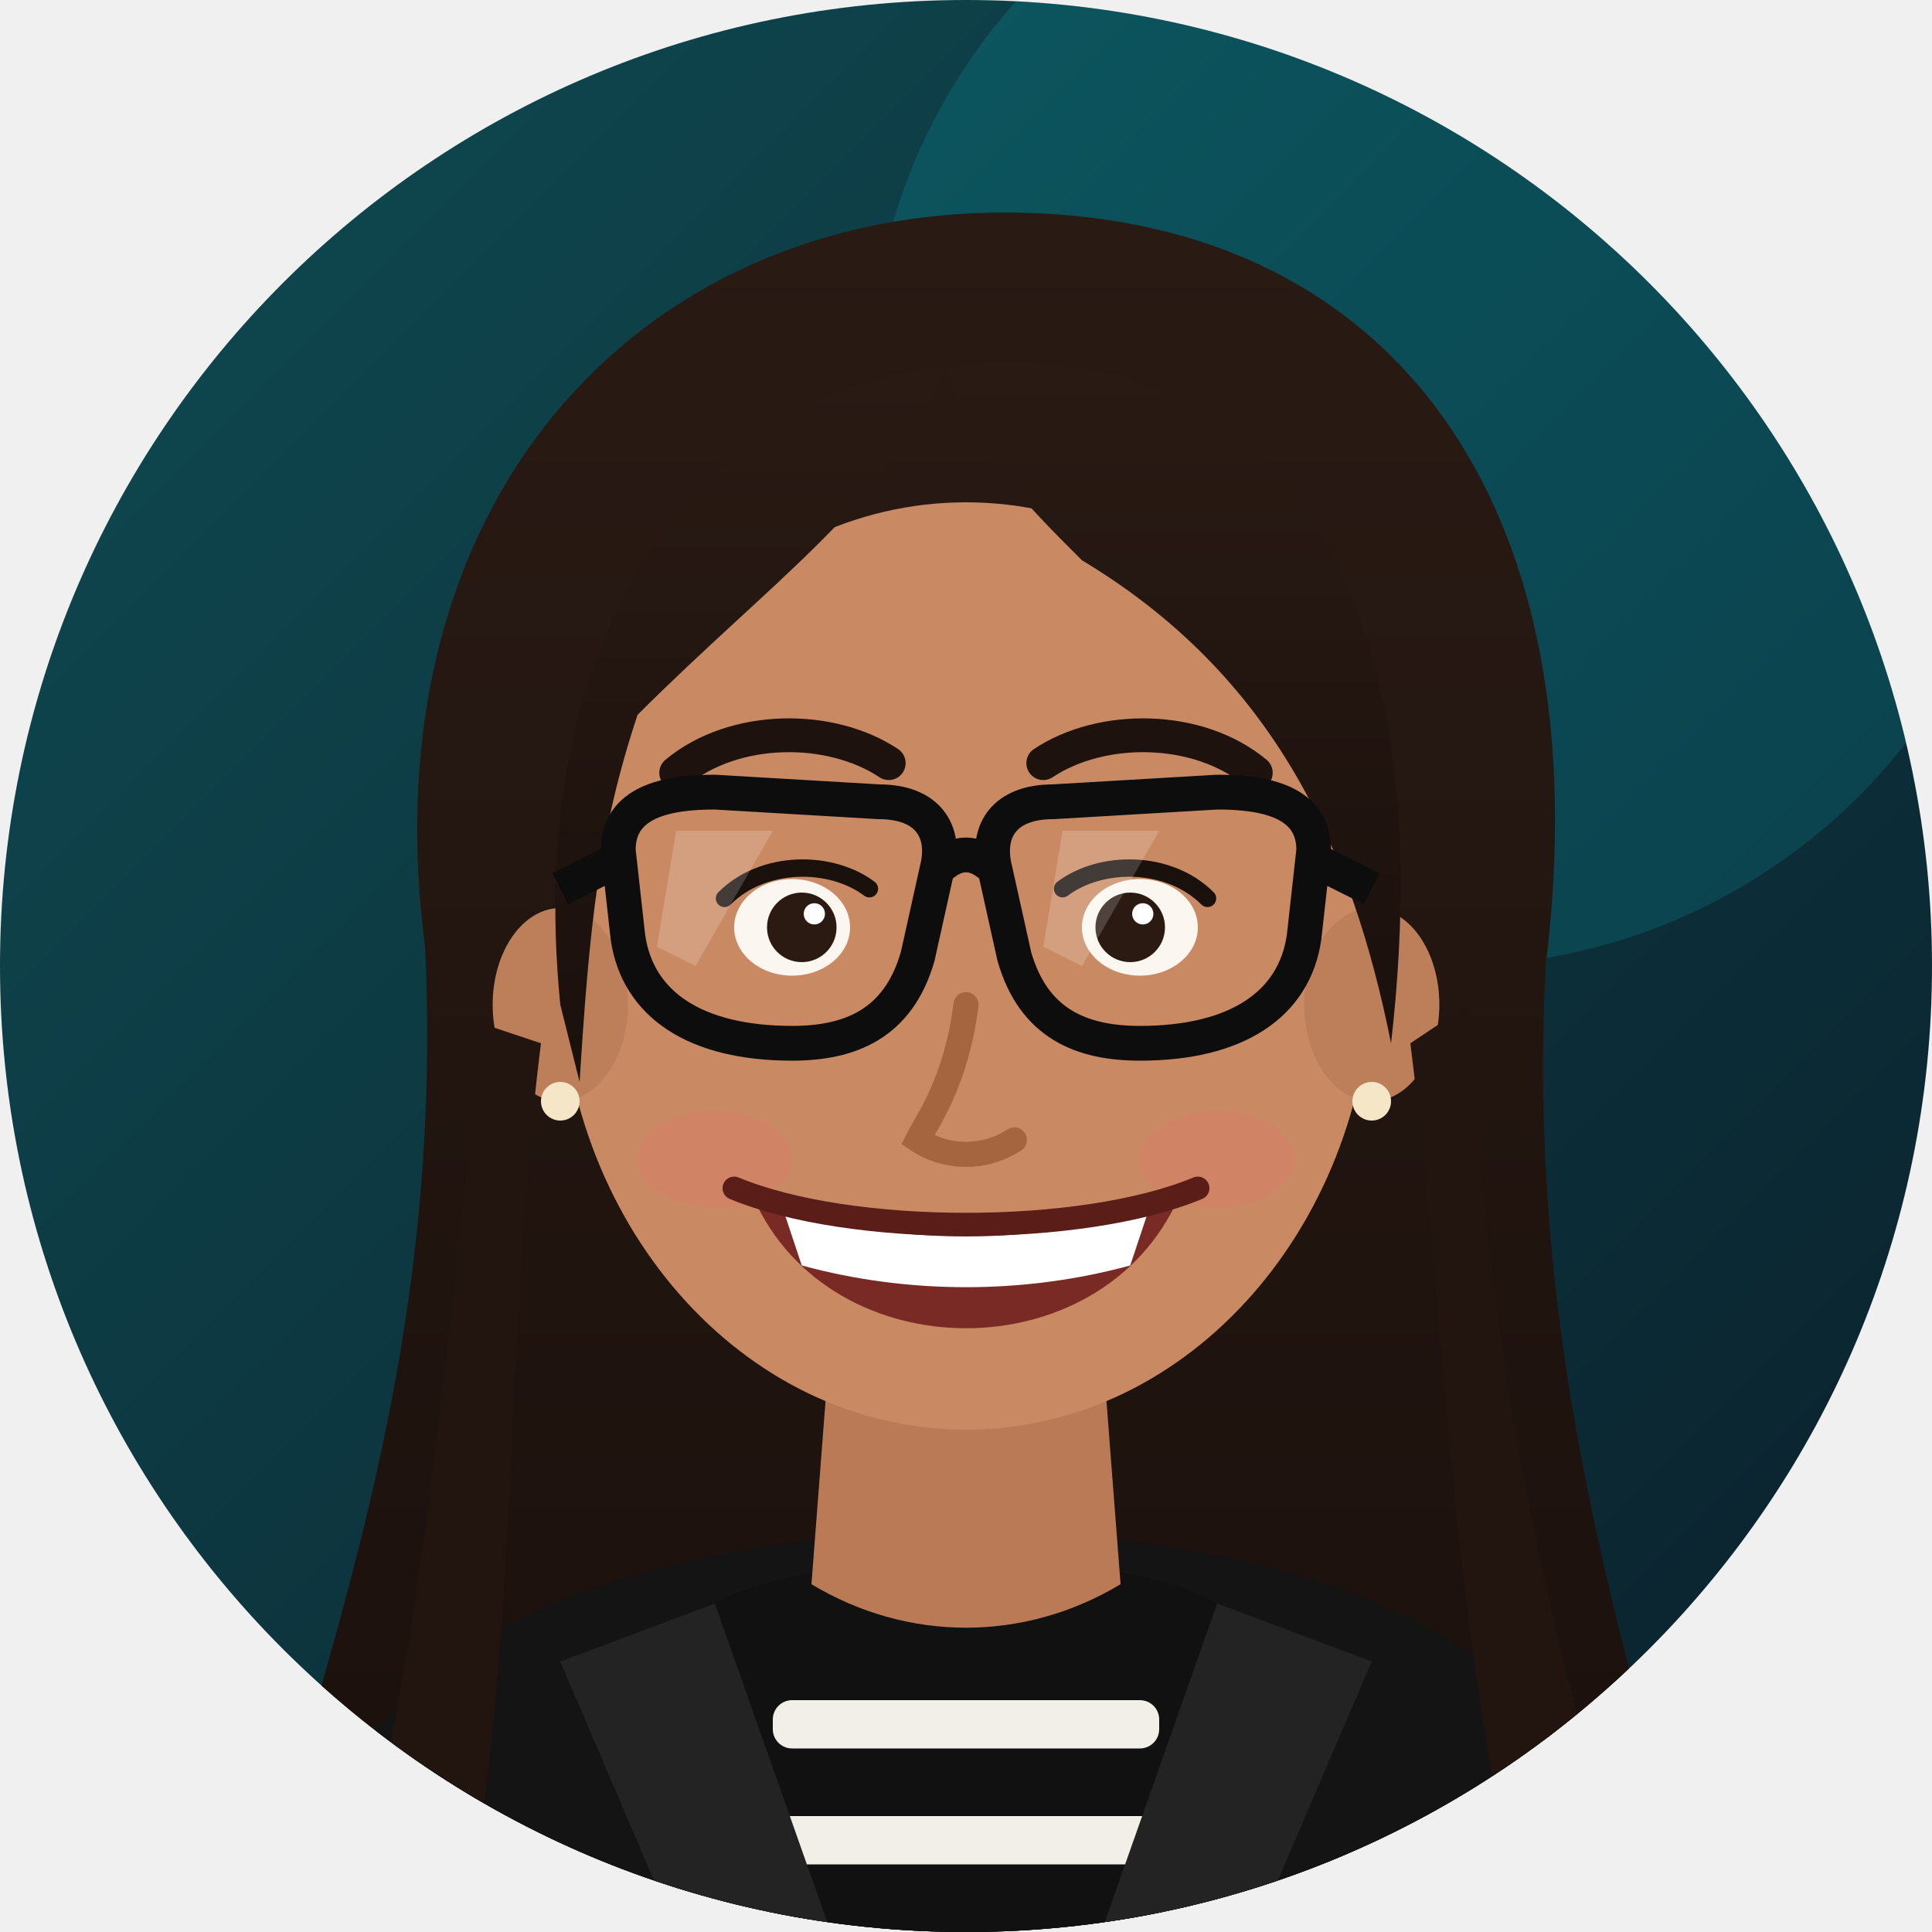
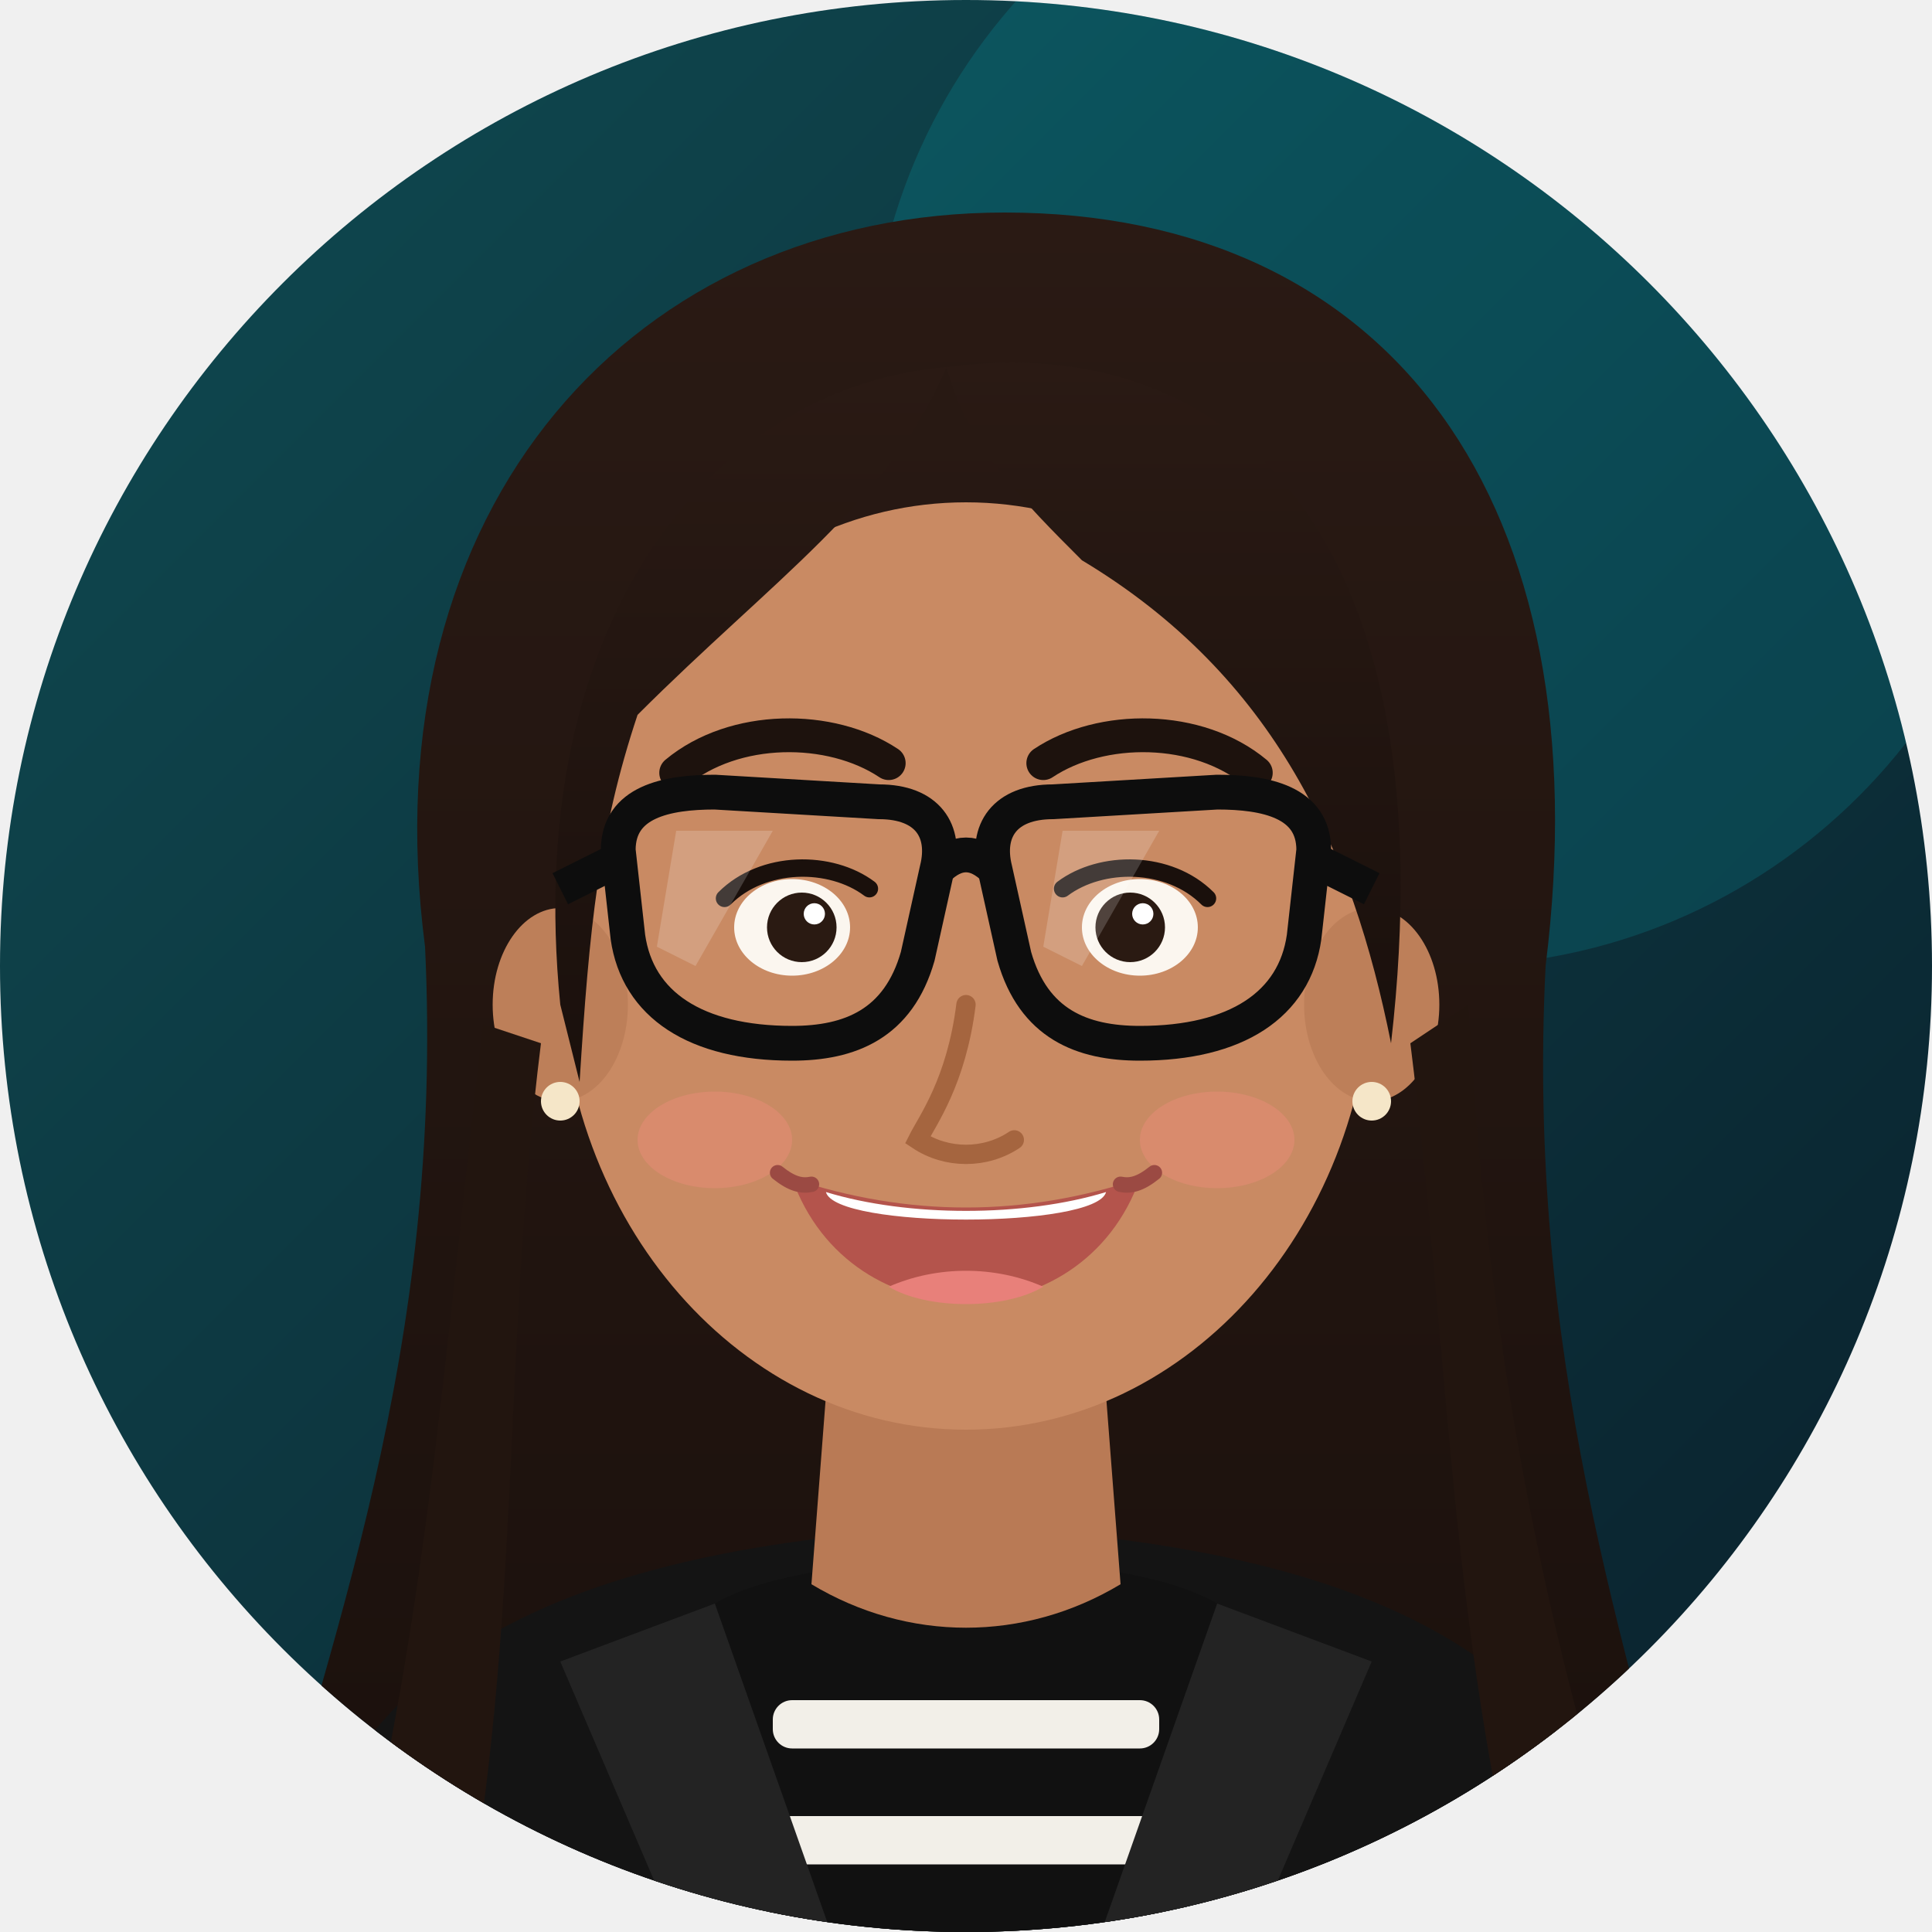
<svg xmlns="http://www.w3.org/2000/svg" viewBox="0 0 200 200" role="img" aria-label="Illustrated portrait of Varshini Akula">
  <defs>
    <clipPath id="c">
      <circle cx="100" cy="100" r="100" />
    </clipPath>
    <linearGradient id="bg" x1="0" y1="0" x2="1" y2="1">
      <stop offset="0" stop-color="#0f4b52" />
      <stop offset="1" stop-color="#0a1f2b" />
    </linearGradient>
    <linearGradient id="hair" x1="0" y1="0" x2="0" y2="1">
      <stop offset="0" stop-color="#2a1a14" />
      <stop offset="1" stop-color="#1a100c" />
    </linearGradient>
  </defs>
  <g clip-path="url(#c)">
    <rect width="200" height="200" fill="url(#bg)" />
    <circle cx="150" cy="40" r="60" fill="#00F2FF" opacity="0.12" />
    <path d="M44 98 C38 52 66 22 104 22 C144 22 166 52 160 100 C158 140 168 170 176 200 L26 200 C34 170 46 140 44 98 Z" fill="url(#hair)" />
    <path d="M30 200 C34 172 58 160 100 158 C142 160 166 172 170 200 Z" fill="#141414" />
    <path d="M74 166 C84 160 116 160 126 166 L120 200 L80 200 Z" fill="#111" />
    <g fill="#f2efe8">
      <rect x="80" y="176" width="40" height="5" rx="2" />
      <rect x="79" y="188" width="42" height="5" rx="2" />
    </g>
    <path d="M74 166 L86 200 L70 200 L58 172 Z" fill="#232323" />
    <path d="M126 166 L114 200 L130 200 L142 172 Z" fill="#232323" />
    <path d="M86 138 L114 138 L116 164 C106 170 94 170 84 164 Z" fill="#b97a55" />
    <ellipse cx="100" cy="100" rx="42" ry="48" fill="#c98a63" />
    <ellipse cx="58" cy="104" rx="7" ry="10" fill="#bd7f59" />
    <ellipse cx="142" cy="104" rx="7" ry="10" fill="#bd7f59" />
    <circle cx="58" cy="114" r="2" fill="#f5e6c8" />
    <circle cx="142" cy="114" r="2" fill="#f5e6c8" />
    <path d="M58 104 C54 64 74 40 98 38 C92 52 80 60 66 74 C62 86 61 96 60 112 Z" fill="url(#hair)" />
    <path d="M98 38 C128 34 150 56 144 108 C140 88 132 70 112 58 C106 52 100 46 98 38 Z" fill="url(#hair)" />
    <path d="M56 108 C52 140 54 168 48 200 L36 200 C44 170 46 140 50 106 Z" fill="#22150f" />
    <path d="M146 108 C150 140 150 168 158 200 L170 200 C160 170 154 140 152 104 Z" fill="#22150f" />
    <path d="M70 80 C76 75 86 75 92 79" stroke="#1d120d" stroke-width="3.5" fill="none" stroke-linecap="round" />
    <path d="M108 79 C114 75 124 75 130 80" stroke="#1d120d" stroke-width="3.5" fill="none" stroke-linecap="round" />
    <ellipse cx="82" cy="96" rx="6" ry="5" fill="#fbf6ef" />
    <ellipse cx="118" cy="96" rx="6" ry="5" fill="#fbf6ef" />
    <circle cx="83" cy="96" r="3.6" fill="#2a1a12" />
    <circle cx="117" cy="96" r="3.6" fill="#2a1a12" />
    <circle cx="84.3" cy="94.6" r="1.1" fill="#fff" />
    <circle cx="118.3" cy="94.6" r="1.1" fill="#fff" />
    <path d="M75 93 C79 89 86 89 90 92" stroke="#1a100c" stroke-width="1.8" fill="none" stroke-linecap="round" />
    <path d="M110 92 C114 89 121 89 125 93" stroke="#1a100c" stroke-width="1.8" fill="none" stroke-linecap="round" />
    <g fill="none" stroke="#0d0d0d" stroke-width="3.6" stroke-linejoin="round">
      <path d="M64 88 C64 83 69 82 74 82 L91 83 C96 83 98 86 97 90 L95 99 C93 106 88 108 82 108 C72 108 66 104 65 97 Z" />
      <path d="M136 88 C136 83 131 82 126 82 L109 83 C104 83 102 86 103 90 L105 99 C107 106 112 108 118 108 C128 108 134 104 135 97 Z" />
      <path d="M97 90 C99 88 101 88 103 90" />
      <path d="M64 89 L58 92" />
      <path d="M136 89 L142 92" />
    </g>
    <g fill="#ffffff" opacity="0.18">
      <path d="M70 86 L80 86 L72 100 L68 98 Z" />
      <path d="M110 86 L120 86 L112 100 L108 98 Z" />
    </g>
-     <path d="M100 104 C99 112 96 116 95 118 C98 120 102 120 105 118" stroke="#a5653f" stroke-width="2.6" fill="none" stroke-linecap="round" />
-     <ellipse cx="74" cy="120" rx="8" ry="5" fill="#e0786a" opacity="0.35" />
-     <ellipse cx="126" cy="120" rx="8" ry="5" fill="#e0786a" opacity="0.35" />
-     <path d="M78 124 C86 142 114 142 122 124 C110 128 90 128 78 124 Z" fill="#7a2a24" />
-     <path d="M81 125 C92 129 108 129 119 125 L117 131 C106 134 94 134 83 131 Z" fill="#ffffff" />
-     <path d="M76 123 C88 128 112 128 124 123" stroke="#5a1d18" stroke-width="2.4" fill="none" stroke-linecap="round" />
+     <path d="M100 104 C99 112 96 116 95 118 C98 120 102 120 105 118" stroke="#a5653f" stroke-width="2" fill="none" stroke-linecap="round" />
+     <ellipse cx="74" cy="118" rx="8" ry="5" fill="#ef8b7e" opacity="0.4" />
+     <ellipse cx="126" cy="118" rx="8" ry="5" fill="#ef8b7e" opacity="0.4" />
+     <path d="M82 122 C88 139 112 139 118 122 C106 126 94 126 82 122 Z" fill="#b4544c" />
+     <path d="M85.5 123.4 C94 126 106 126 114.5 123.4 C113.5 127.2 86.5 127.2 85.5 123.4 Z" fill="#ffffff" />
+     <path d="M92 133.2 C97 131 103 131 108 133.2 C104 135.6 96 135.6 92 133.2 Z" fill="#e8807a" />
+     <path d="M80.5 121.4 C82 122.6 83 122.8 84 122.6" stroke="#9b4a43" stroke-width="1.6" fill="none" stroke-linecap="round" />
+     <path d="M119.5 121.4 C118 122.6 117 122.8 116 122.6" stroke="#9b4a43" stroke-width="1.6" fill="none" stroke-linecap="round" />
  </g>
</svg>
